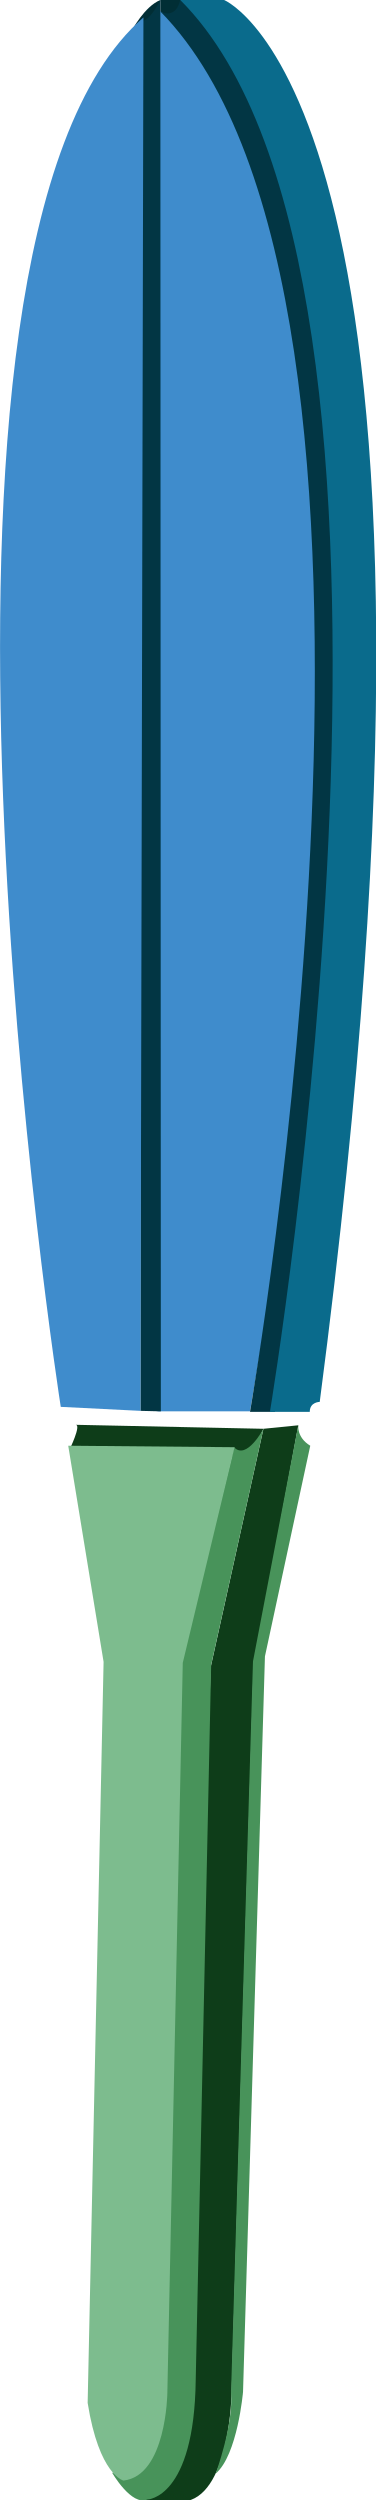
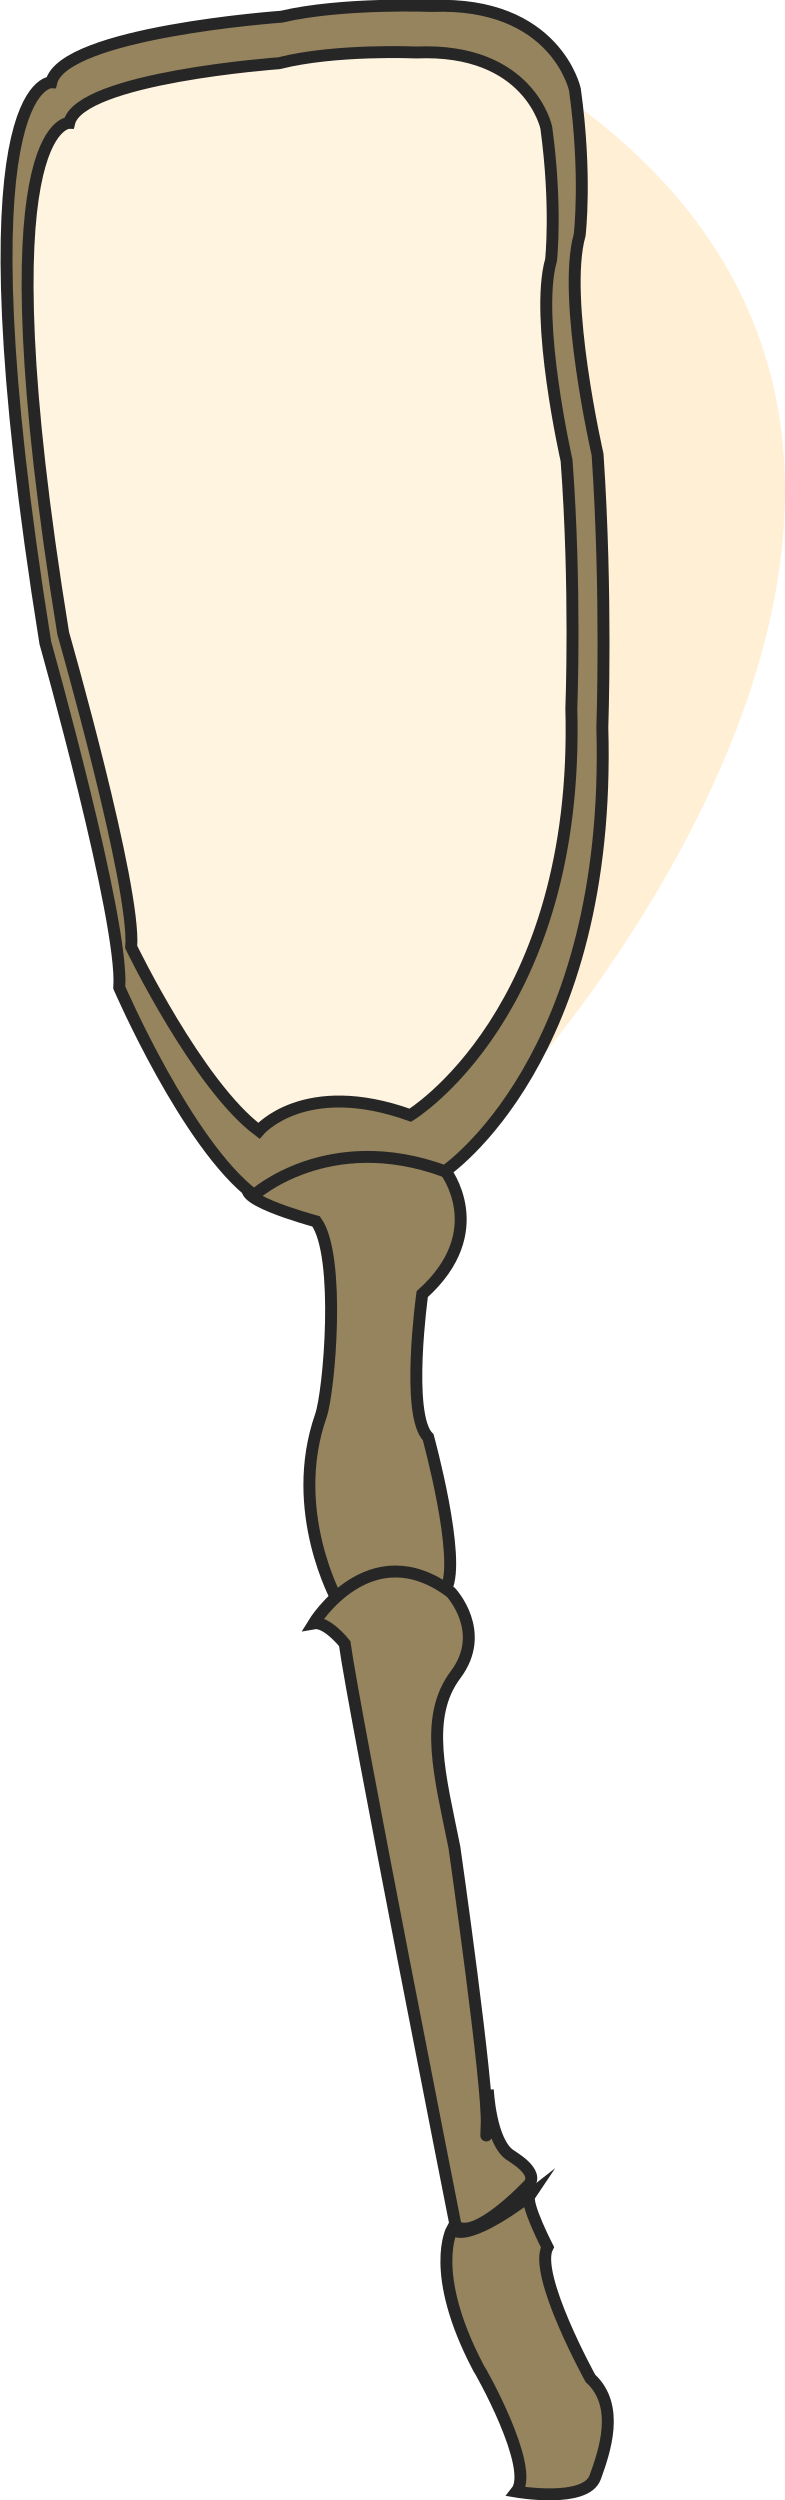
- <svg xmlns="http://www.w3.org/2000/svg" version="1.1" id="Layer_1" x="0px" y="0px" width="75.5px" height="502px" viewBox="0 0 75.5 502" style="enable-background:new 0 0 75.5 502;" xml:space="preserve">
+ <svg xmlns="http://www.w3.org/2000/svg" version="1.1" id="Layer_1" x="0px" y="0px" viewBox="0 0 65.8 209.6" style="enable-background:new 0 0 65.8 209.6;" xml:space="preserve">
  <style type="text/css">
- 	.st0{fill:#012E35;}
- 	.st1{fill:#3F8CCC;}
- 	.st2{fill:#023644;}
- 	.st3{fill:#0A6B8C;}
- 	.st4{fill:#0E3D19;}
- 	.st5{fill:#48935A;}
- 	.st6{fill:#7DBC8E;}
+ 	.st0{fill:#95845D;stroke:#262626;stroke-miterlimit:10;}
+ 	.st1{opacity:0.3;fill:#FFD997;}
+ 	.st2{opacity:0.4;fill:#FFD997;}
</style>
-   <path class="st0" d="M26.5,6.1c0,0,2.5-4.8,5.7-6.1l-0.5,3.4L26.5,6.1z" />
-   <rect x="32.2" y="0" class="st0" width="8" height="8" />
-   <g>
-     <path class="st1" d="M32.1,2.2c0,0,61.1,37.2,18.1,281.2H31.6L32.1,2.2z" />
-     <path class="st2" d="M32.2,2.3c0,0,3,1.8,4-2.3c0,0,59,33.5,19,283.5h-5C50.2,283.5,89.2,60.3,32.2,2.3z" />
-     <g>
-       <path class="st3" d="M36.2,0L45,0c0,0,53.2,21.5,19.2,281.5c0,0-2,0-2,2h-8C54.2,283.5,92.2,56,36.2,0z" />
-     </g>
-     <g>
-       <path class="st2" d="M32.2,3V0c0,0-2,4.3-4,4.3l0,279l4.1,0.1L32.2,3" />
-     </g>
-     <path class="st1" d="M28.8,3.5l-0.6,279.8l-16-0.8C12.2,282.5-24.2,49.5,28.8,3.5z" />
-   </g>
-   <g>
-     <path class="st4" d="M52.9,286.9l-2.8,5.7l-36.2-1.4c0,0,2.5-5.1,1.3-5.1L52.9,286.9z" />
-     <path class="st4" d="M52.9,286.9l7-0.7l-9,48.7l-4.4,145.7c0,0-0.3,19.6-8.9,21.6l-9.3,0c0,0,9.3-2.1,9.6-21.7l4.4-145.7   L52.9,286.9z" />
-     <path class="st5" d="M59.9,286.1c0,0-0.4,2.5,2.4,4.2l-9.1,42.3l-4.4,147.7c0,0-1.1,12.7-5.5,16.4c0,0,3.6-9.7,3.1-16.4l4.4-146.7   L59.9,286.1z" />
-     <path class="st5" d="M52.9,286.9c0,0-3.4,6.4-5.9,3.7l-10.7,43.6l-3.1,144.7c0,0-2.2,20.8-10.7,17.6c0,0,3.9,6.8,7.1,5.4   c0,0,9.4-0.2,9.7-24l3.1-143.6L52.9,286.9z" />
-     <path class="st6" d="M13.7,290.3l33.4,0.3l-10.4,43.3l-3.1,146.7c0,0-0.2,16.5-8.8,17.5c0,0-4.9-1.1-7.2-15.6l3.2-148.8L13.7,290.3   z" />
-   </g>
+   <path class="st0" d="M43.3,208.9c0,0,5.8,1,6.6-1.2c0.8-2.2,2.1-6-0.4-8.3c0,0-4.8-8.7-3.6-11c0,0-1.9-3.7-1.5-4.3  c0,0-5.1,4-6.5,2.8c0,0-2,3.6,2.2,11.6C40.2,198.6,44.9,206.9,43.3,208.9z" />
+   <path class="st0" d="M28.3,134.2c0,0-4.2-7.5-1.4-15.5c0.7-2,1.7-13.4-0.4-16.3c0,0-8.2-2.2-5-3.2c0,0,8.1-6.4,15.8-1.1  c0,0,4,5.1-1.9,10.4c0,0-1.4,10.1,0.5,12c0,0,2.8,10.2,1.5,12.7C37.3,133.2,29.4,131.5,28.3,134.2z" />
+   <path class="st1" d="M22.5,98.2c0,0,4-4.8,13.6-1.4c0,0,15.2-9.3,14.5-36.5c0,0,0.5-10.8-0.4-22.3c0,0-3-12.8-1.4-18  c0,0,0.5-4.9-0.4-11.9c0,0-1.5-7.3-11.7-6.8c0,0-7.3-0.3-12.3,0.9c0,0-17.9,1.3-18.9,5.4c0,0-8-0.3-0.5,45.9c0,0,6.5,22.9,6.1,28.2  C11,81.7,17,94.1,22.5,98.2z" />
+   <path class="st2" d="M46.8,7.7c0,0-1,9,0,10c0,0-2,7,1,14c0,0,3,7,2,12c0,0-1,20,0,22c0,0-2,13-3,16c0,0-3,8-4,10  C42.8,91.7,91.8,38.7,46.8,7.7z" />
+   <path class="st0" d="M50.1,38.1c0,0-3-13.1-1.5-18.4c0,0,0.6-5-0.4-12.2c0,0-1.6-7.4-12-7c0,0-7.5-0.3-12.6,0.9  c0,0-18.3,1.3-19.3,5.5c0,0-8.1-0.3-0.5,47c0,0,6.6,23.4,6.2,28.9c0,0,5.7,13.2,11.3,17.4c0,0,6.2-5.6,16-2c0,0,14-9.4,13.2-37.2  C50.5,60.9,50.9,49.9,50.1,38.1z M34.4,93.5c-8.9-3.2-12.7,1.3-12.7,1.3C16.6,91,11,79.4,11,79.4c0.4-5-5.7-26.3-5.7-26.3  c-7-43,0.5-42.8,0.5-42.8c0.9-3.8,17.6-5,17.6-5c4.7-1.2,11.5-0.9,11.5-0.9c9.5-0.4,10.9,6.3,10.9,6.3c0.9,6.6,0.4,11.1,0.4,11.1  c-1.4,4.9,1.3,16.8,1.3,16.8c0.8,10.7,0.4,20.8,0.4,20.8C48.6,84.9,34.4,93.5,34.4,93.5z" />
+   <path class="st0" d="M44.3,183.2c0,0-4.5,4.8-6.1,3.4c0,0-8.5-43-9.3-48.8c0,0-1.5-1.9-2.6-1.7c0,0,4.7-7.7,11.5-2.6  c0,0,3.1,3.3,0.4,6.9c-2.7,3.6-1.3,8.5-0.1,14.5c0,0,2.9,20.3,2.7,23.3c-0.1,3,0.1-3,0.1-3s0.2,4.4,1.9,5.5  C42.9,180.8,45.3,182.1,44.3,183.2z" />
</svg>
